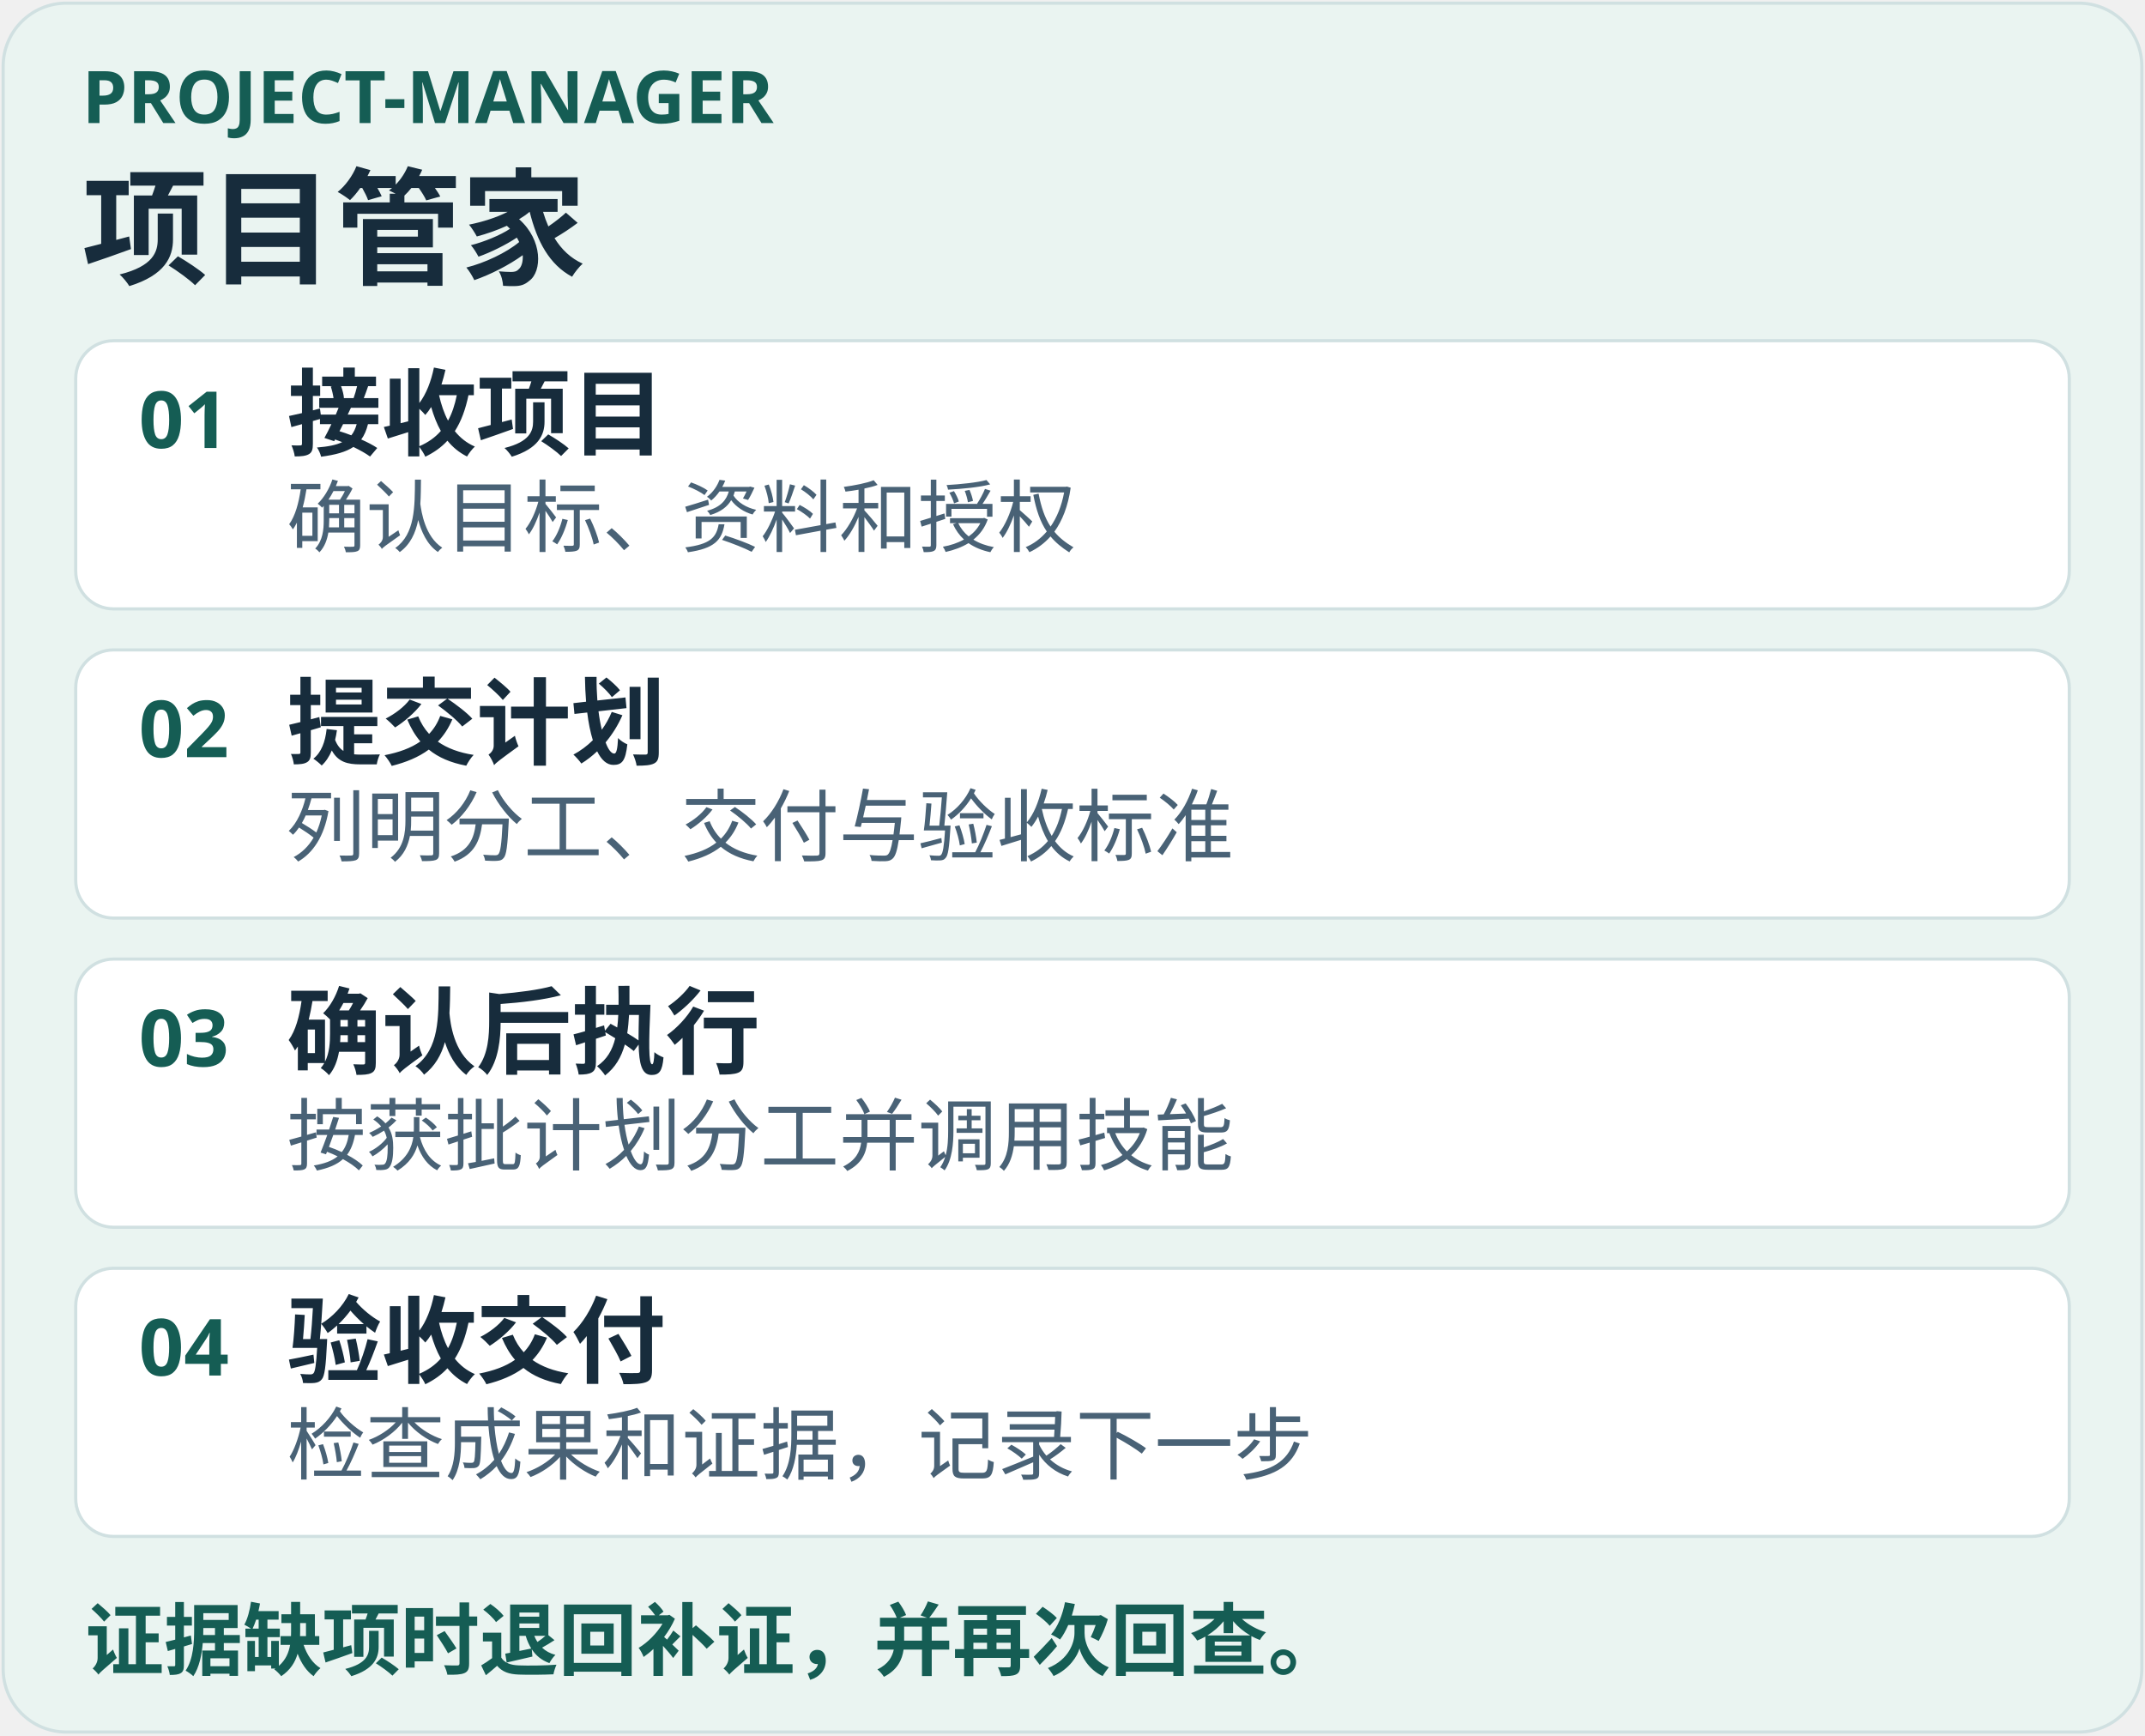
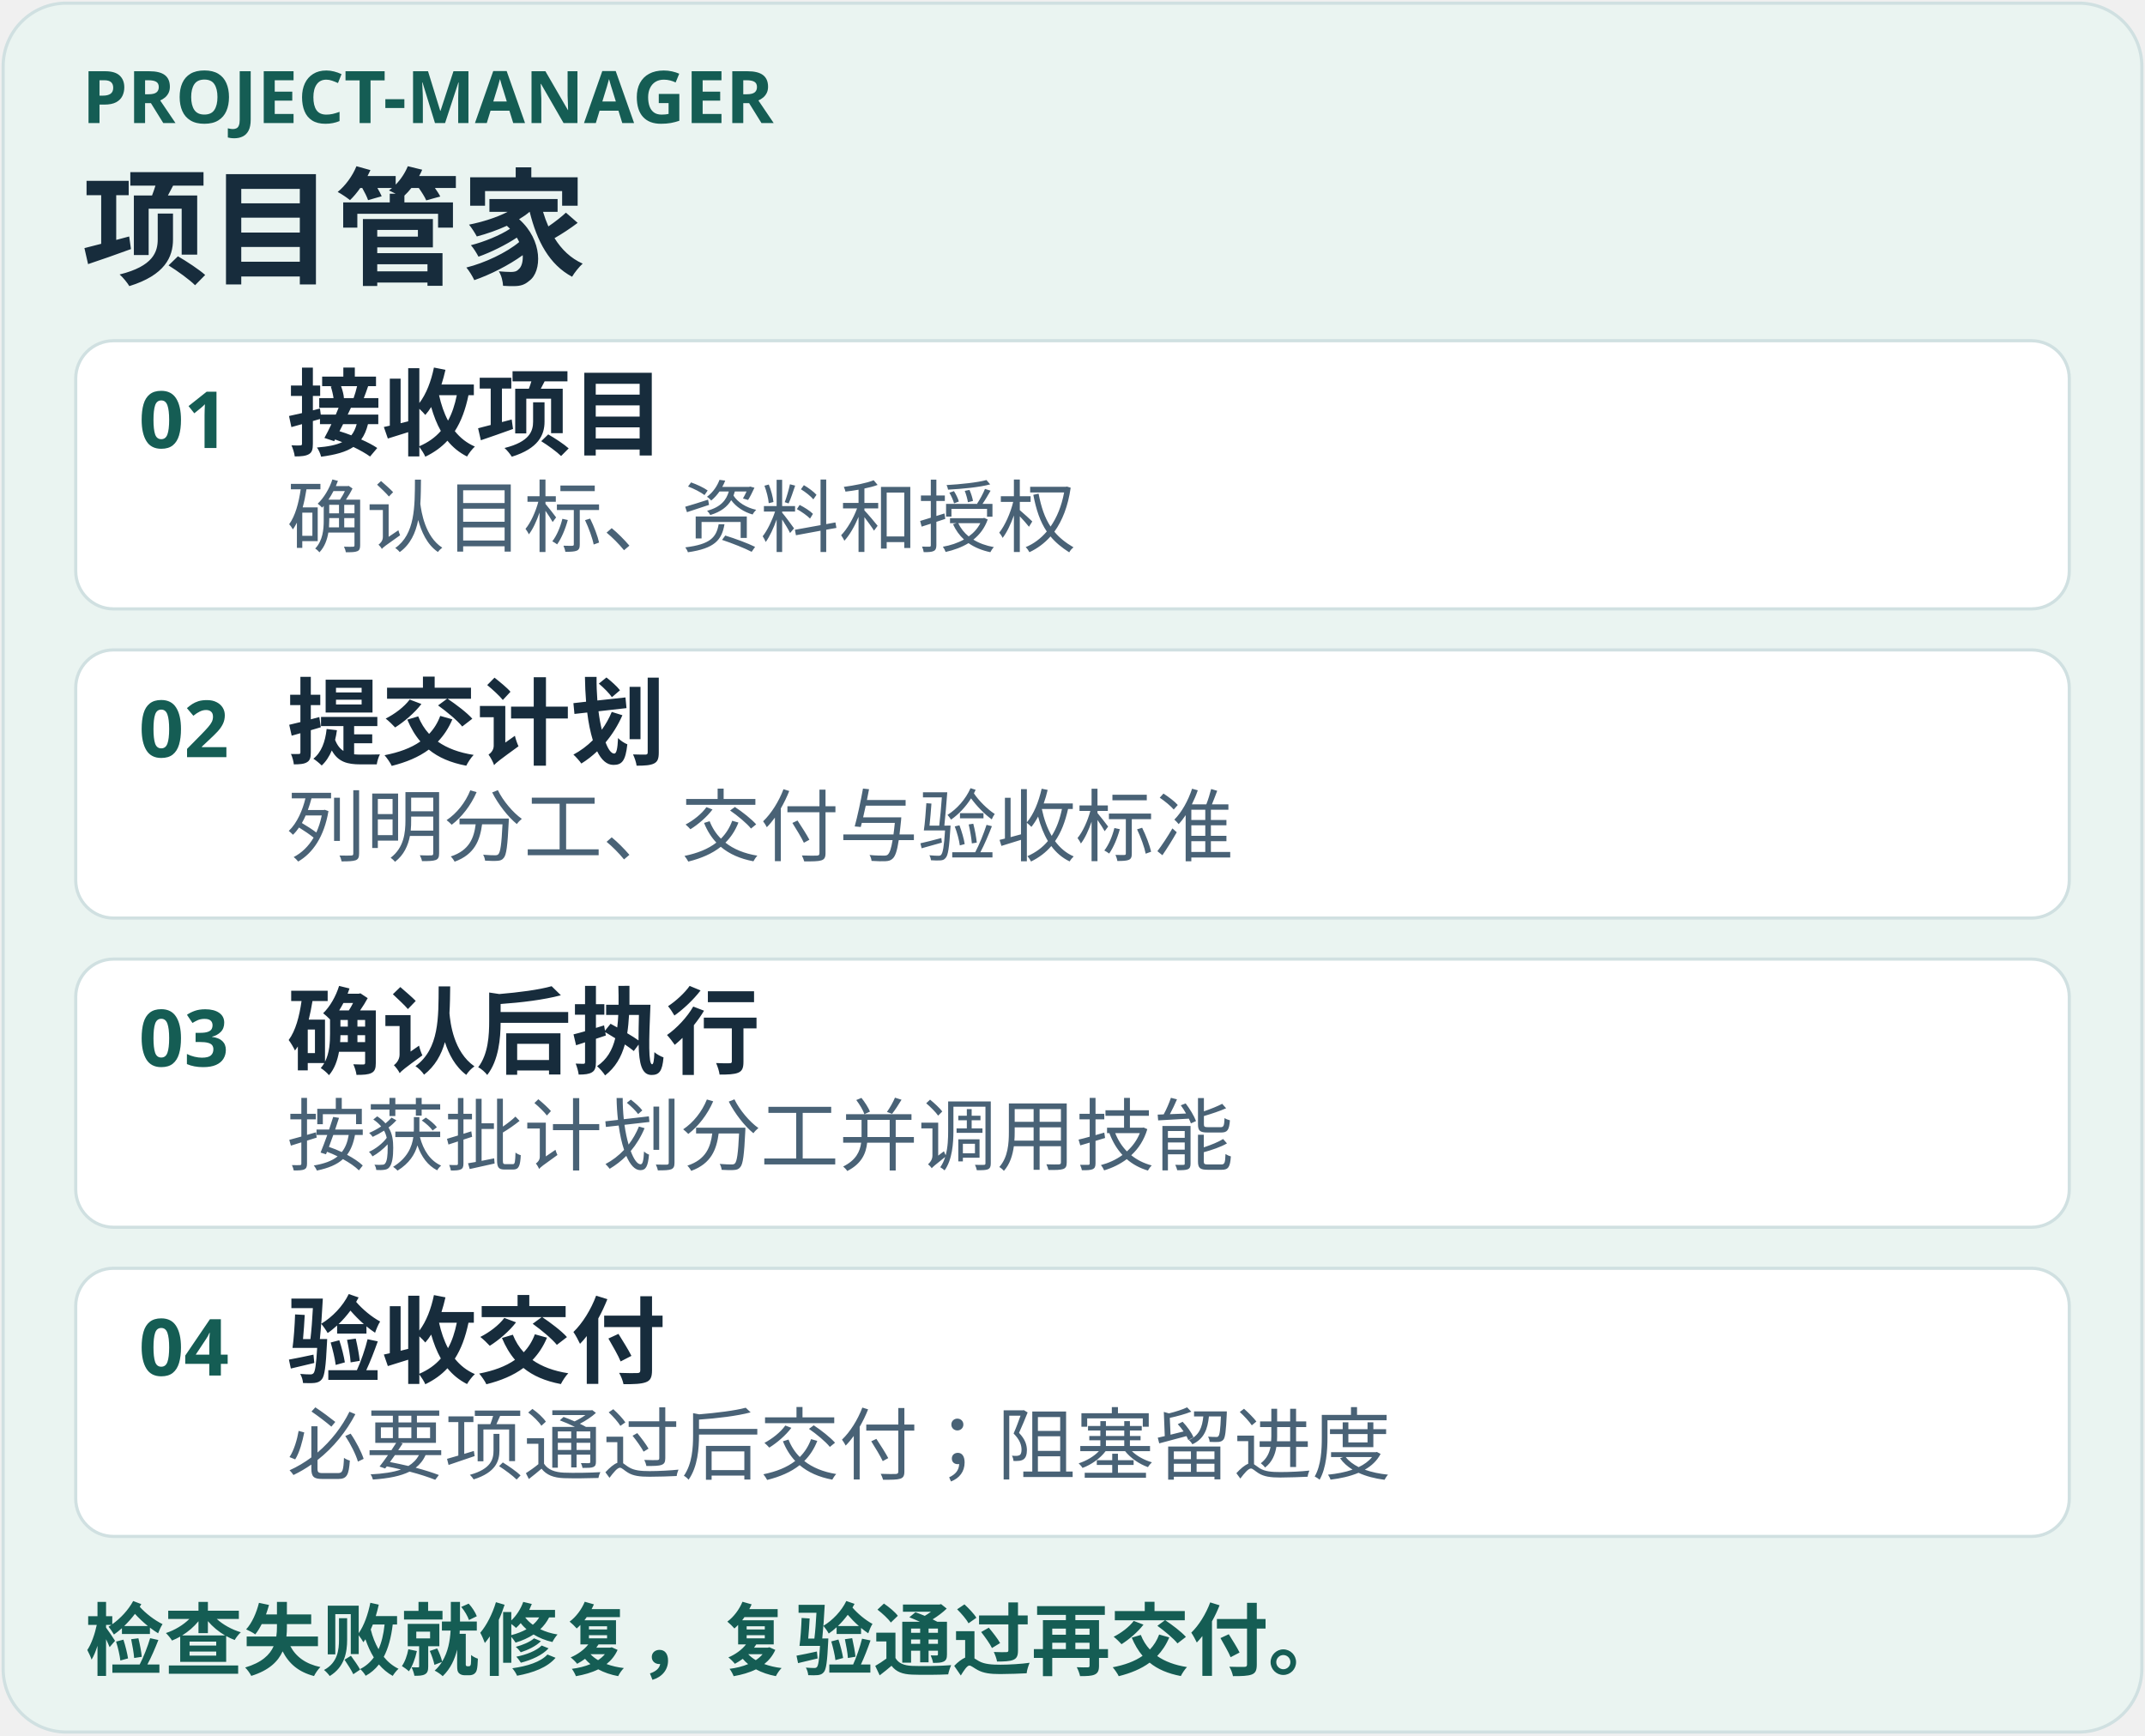
<svg xmlns="http://www.w3.org/2000/svg" width="680" height="550" viewBox="0 0 680 550" role="img">
  <rect x="1" y="1" width="678" height="548" rx="20" fill="#EAF4F1" stroke="#D0E0E1" />
  <g font-family="Segoe UI, Microsoft YaHei, sans-serif">
    <text x="26" y="39" font-size="23" fill="#155D54" font-weight="700">PROJECT-MANAGER</text>
    <text x="26" y="87" font-size="40" fill="#172C3C" font-weight="700">项目管家</text>
    <rect x="24" y="108" width="632" height="85" rx="12" fill="#fff" stroke="#D0E0E1" />
    <text x="44" y="142" font-size="25" fill="#155D54" font-weight="650">01</text>
    <text x="91" y="142" font-size="30" fill="#172C3C" font-weight="700">接收项目</text>
    <text x="91" y="173" font-size="25" fill="#496276" font-weight="500">确认目标、资料和授权</text>
    <rect x="24" y="206" width="632" height="85" rx="12" fill="#fff" stroke="#D0E0E1" />
    <text x="44" y="240" font-size="25" fill="#155D54" font-weight="650">02</text>
    <text x="91" y="240" font-size="30" fill="#172C3C" font-weight="700">提交计划</text>
    <text x="91" y="271" font-size="25" fill="#496276" font-weight="500">列明分工、交付与验收标准</text>
    <rect x="24" y="304" width="632" height="85" rx="12" fill="#fff" stroke="#D0E0E1" />
    <text x="44" y="338" font-size="25" fill="#155D54" font-weight="650">03</text>
    <text x="91" y="338" font-size="30" fill="#172C3C" font-weight="700">确认后执行</text>
    <text x="91" y="369" font-size="25" fill="#496276" font-weight="500">按获批计划分工并调用技能</text>
    <rect x="24" y="402" width="632" height="85" rx="12" fill="#fff" stroke="#D0E0E1" />
    <text x="44" y="436" font-size="25" fill="#155D54" font-weight="650">04</text>
    <text x="91" y="436" font-size="30" fill="#172C3C" font-weight="700">验收交付</text>
-     <text x="91" y="467" font-size="25" fill="#496276" font-weight="500">检查成果和证据，记录下一步</text>
-     <text x="27" y="529" font-size="25" fill="#155D54" font-weight="600">证据缺项时退回补证，并再次回查。</text>
+     <text x="91" y="467" font-size="25" fill="#496276" font-weight="500">必要项通过后交付；阻塞留进度</text>
+     <text x="27" y="529" font-size="25" fill="#155D54" font-weight="600">检查失败就修复，复验通过再交付。</text>
  </g>
</svg>
